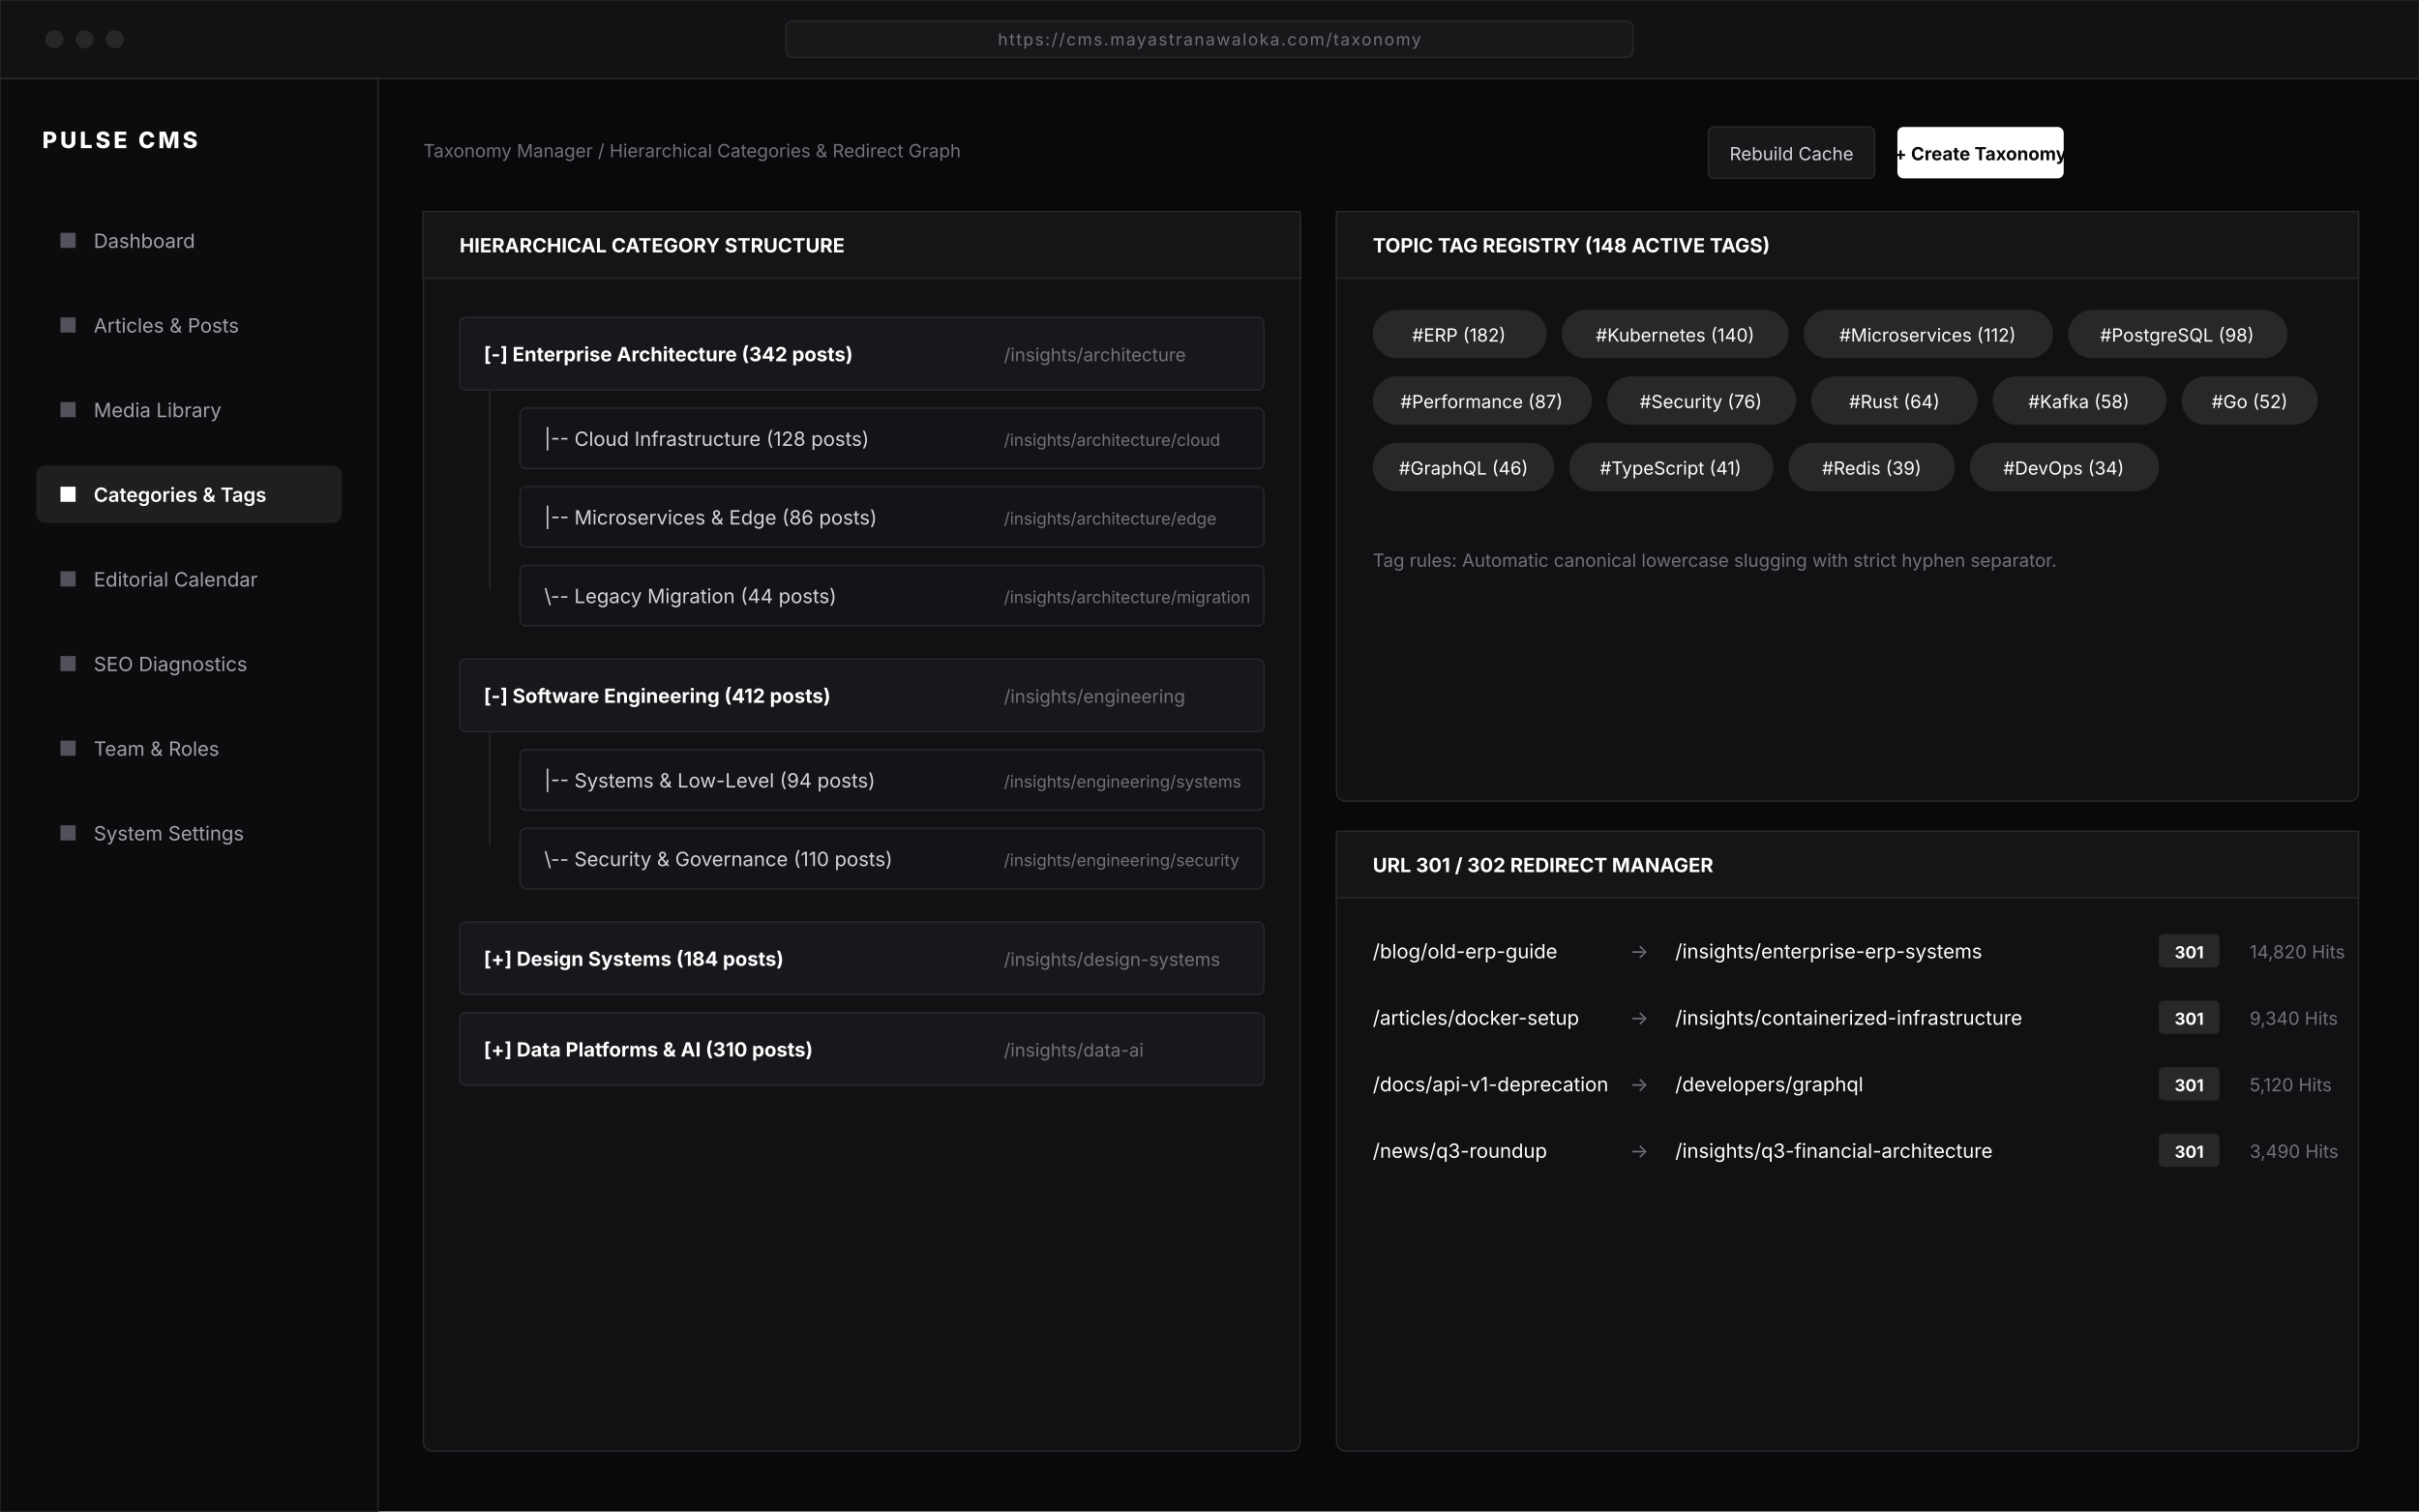
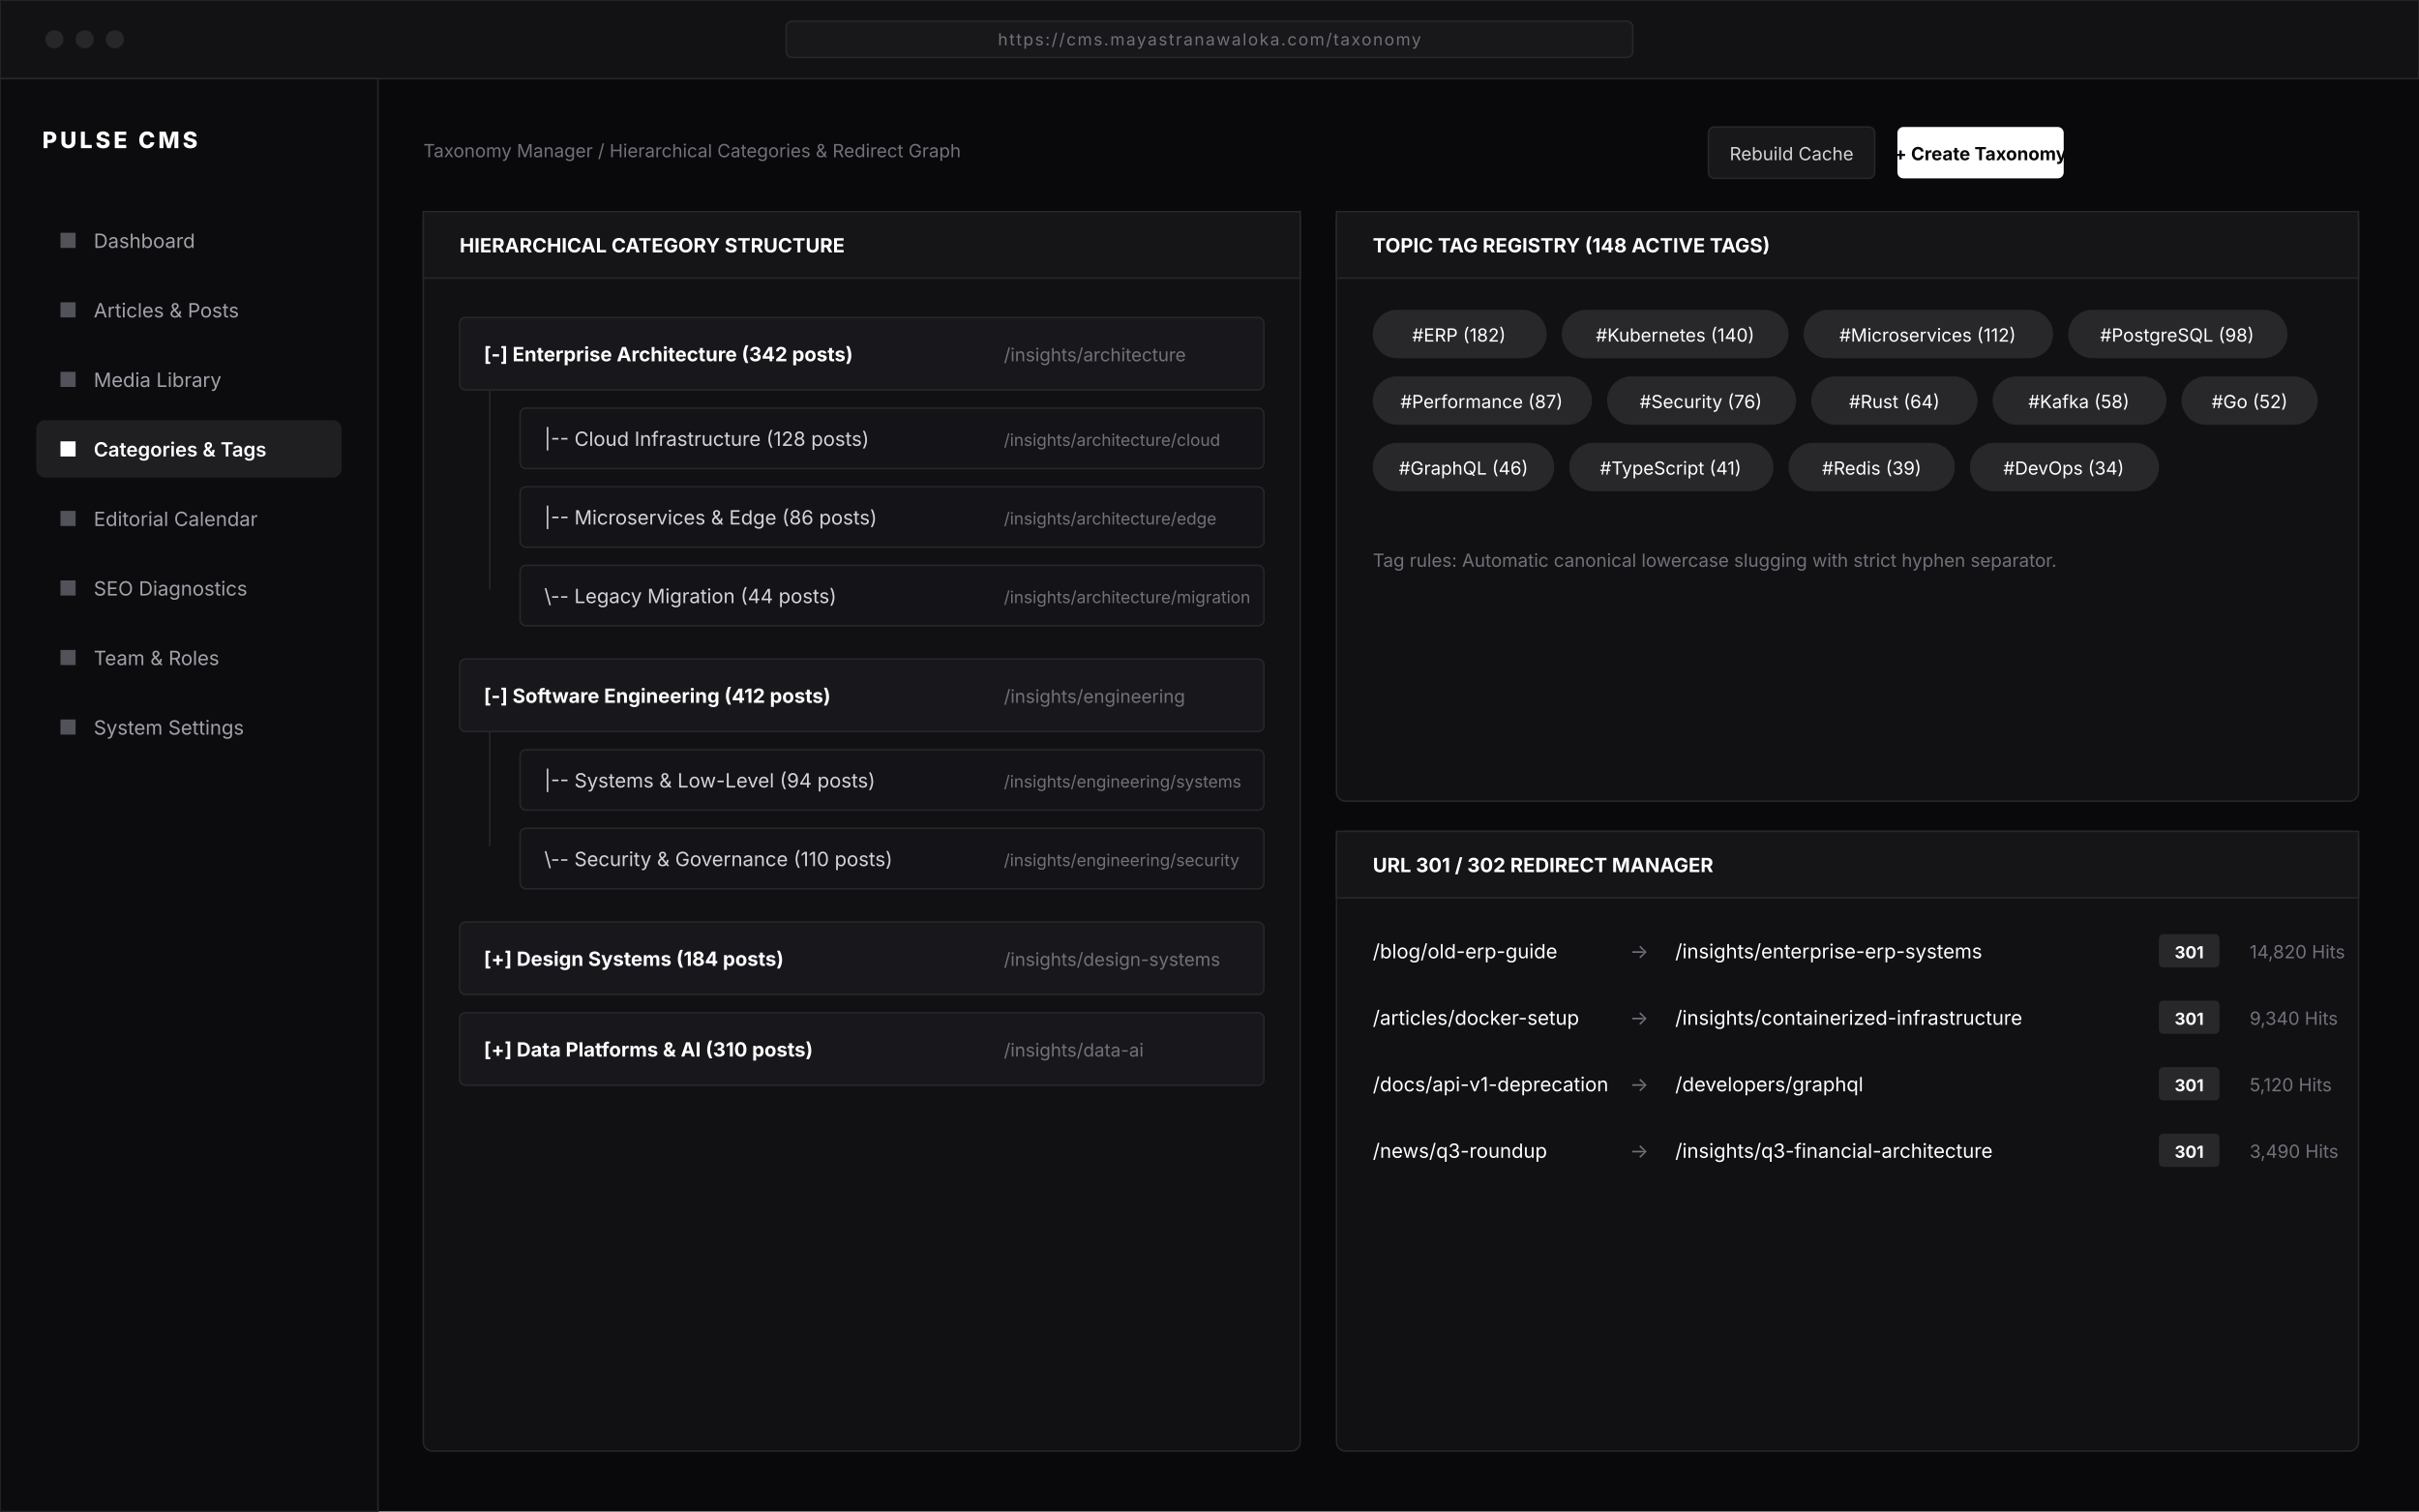
<svg xmlns="http://www.w3.org/2000/svg" viewBox="0 0 1600 1000" width="1600" height="1000" fill="none">
  <rect width="1600" height="1000" fill="#09090b" />
  <rect width="1600" height="52" fill="#121215" stroke="#27272a" stroke-width="1" />
  <circle cx="36" cy="26" r="6" fill="#27272a" />
  <circle cx="56" cy="26" r="6" fill="#27272a" />
  <circle cx="76" cy="26" r="6" fill="#27272a" />
  <rect x="520" y="14" width="560" height="24" rx="4" fill="#18181b" stroke="#27272a" stroke-width="1" />
  <text x="800" y="30" fill="#71717a" font-family="-apple-system, BlinkMacSystemFont, sans-serif" font-size="11" text-anchor="middle" letter-spacing="1">https://cms.mayastranawaloka.com/taxonomy</text>
  <rect x="0" y="52" width="250" height="948" fill="#0c0c0e" stroke="#27272a" stroke-width="1" />
  <text x="28" y="98" fill="#ffffff" font-family="-apple-system, BlinkMacSystemFont, sans-serif" font-size="15" font-weight="800" letter-spacing="2">PULSE CMS</text>
  <g transform="translate(24, 140)">
    <rect x="16" y="14" width="10" height="10" fill="#52525b" />
    <text x="38" y="24" fill="#a1a1aa" font-family="-apple-system, BlinkMacSystemFont, sans-serif" font-size="13">Dashboard</text>
-     <rect x="16" y="70" width="10" height="10" fill="#52525b" />
-     <text x="38" y="80" fill="#a1a1aa" font-family="-apple-system, BlinkMacSystemFont, sans-serif" font-size="13">Articles &amp; Posts</text>
-     <rect x="16" y="126" width="10" height="10" fill="#52525b" />
-     <text x="38" y="136" fill="#a1a1aa" font-family="-apple-system, BlinkMacSystemFont, sans-serif" font-size="13">Media Library</text>
-     <rect x="0" y="168" width="202" height="38" rx="6" fill="#ffffff" fill-opacity="0.08" />
-     <rect x="16" y="182" width="10" height="10" fill="#ffffff" />
-     <text x="38" y="192" fill="#ffffff" font-family="-apple-system, BlinkMacSystemFont, sans-serif" font-size="13" font-weight="600">Categories &amp; Tags</text>
-     <rect x="16" y="238" width="10" height="10" fill="#52525b" />
-     <text x="38" y="248" fill="#a1a1aa" font-family="-apple-system, BlinkMacSystemFont, sans-serif" font-size="13">Editorial Calendar</text>
-     <rect x="16" y="294" width="10" height="10" fill="#52525b" />
-     <text x="38" y="304" fill="#a1a1aa" font-family="-apple-system, BlinkMacSystemFont, sans-serif" font-size="13">SEO Diagnostics</text>
-     <rect x="16" y="350" width="10" height="10" fill="#52525b" />
-     <text x="38" y="360" fill="#a1a1aa" font-family="-apple-system, BlinkMacSystemFont, sans-serif" font-size="13">Team &amp; Roles</text>
-     <rect x="16" y="406" width="10" height="10" fill="#52525b" />
-     <text x="38" y="416" fill="#a1a1aa" font-family="-apple-system, BlinkMacSystemFont, sans-serif" font-size="13">System Settings</text>
+     <rect x="16" y="60" width="10" height="10" fill="#52525b" />
+     <text x="38" y="70" fill="#a1a1aa" font-family="-apple-system, BlinkMacSystemFont, sans-serif" font-size="13">Articles &amp; Posts</text>
+     <rect x="16" y="106" width="10" height="10" fill="#52525b" />
+     <text x="38" y="116" fill="#a1a1aa" font-family="-apple-system, BlinkMacSystemFont, sans-serif" font-size="13">Media Library</text>
+     <rect x="0" y="138" width="202" height="38" rx="6" fill="#ffffff" fill-opacity="0.08" />
+     <rect x="16" y="152" width="10" height="10" fill="#ffffff" />
+     <text x="38" y="162" fill="#ffffff" font-family="-apple-system, BlinkMacSystemFont, sans-serif" font-size="13" font-weight="600">Categories &amp; Tags</text>
+     <rect x="16" y="198" width="10" height="10" fill="#52525b" />
+     <text x="38" y="208" fill="#a1a1aa" font-family="-apple-system, BlinkMacSystemFont, sans-serif" font-size="13">Editorial Calendar</text>
+     <rect x="16" y="244" width="10" height="10" fill="#52525b" />
+     <text x="38" y="254" fill="#a1a1aa" font-family="-apple-system, BlinkMacSystemFont, sans-serif" font-size="13">SEO Diagnostics</text>
+     <rect x="16" y="290" width="10" height="10" fill="#52525b" />
+     <text x="38" y="300" fill="#a1a1aa" font-family="-apple-system, BlinkMacSystemFont, sans-serif" font-size="13">Team &amp; Roles</text>
+     <rect x="16" y="336" width="10" height="10" fill="#52525b" />
+     <text x="38" y="346" fill="#a1a1aa" font-family="-apple-system, BlinkMacSystemFont, sans-serif" font-size="13">System Settings</text>
  </g>
  <g transform="translate(280, 80)">
    <text x="0" y="24" fill="#71717a" font-family="-apple-system, BlinkMacSystemFont, sans-serif" font-size="12">Taxonomy Manager / Hierarchical Categories &amp; Redirect Graph</text>
    <rect x="850" y="4" width="110" height="34" rx="4" fill="#18181b" stroke="#27272a" stroke-width="1" />
    <text x="905" y="26" fill="#d4d4d8" font-family="-apple-system, BlinkMacSystemFont, sans-serif" font-size="12" text-anchor="middle">Rebuild Cache</text>
    <rect x="975" y="4" width="110" height="34" rx="4" fill="#ffffff" />
    <text x="1030" y="26" fill="#09090b" font-family="-apple-system, BlinkMacSystemFont, sans-serif" font-size="12" font-weight="700" text-anchor="middle">+ Create Taxonomy</text>
  </g>
  <g transform="translate(280, 140)">
    <g transform="translate(0, 0)">
      <rect x="0" y="0" width="580" height="820" rx="6" fill="#111114" stroke="#27272a" stroke-width="1" />
      <rect x="0" y="0" width="580" height="44" fill="#151518" stroke="#27272a" stroke-width="1" />
      <text x="24" y="27" fill="#ffffff" font-family="-apple-system, BlinkMacSystemFont, sans-serif" font-size="13" font-weight="700">HIERARCHICAL CATEGORY STRUCTURE</text>
      <g transform="translate(24, 70)">
        <rect x="0" y="0" width="532" height="48" rx="4" fill="#18181c" stroke="#27272a" stroke-width="1" />
        <text x="16" y="29" fill="#ffffff" font-family="-apple-system, BlinkMacSystemFont, sans-serif" font-size="13" font-weight="700">[-] Enterprise Architecture (342 posts)</text>
        <text x="360" y="29" fill="#71717a" font-family="-apple-system, BlinkMacSystemFont, sans-serif" font-size="12">/insights/architecture</text>
        <line x1="20" y1="48" x2="20" y2="180" stroke="#27272a" stroke-width="1" />
        <rect x="40" y="60" width="492" height="40" rx="4" fill="#141418" stroke="#27272a" stroke-width="1" />
        <text x="56" y="85" fill="#d4d4d8" font-family="-apple-system, BlinkMacSystemFont, sans-serif" font-size="13">|-- Cloud Infrastructure (128 posts)</text>
        <text x="360" y="85" fill="#71717a" font-family="-apple-system, BlinkMacSystemFont, sans-serif" font-size="11">/insights/architecture/cloud</text>
        <rect x="40" y="112" width="492" height="40" rx="4" fill="#141418" stroke="#27272a" stroke-width="1" />
        <text x="56" y="137" fill="#d4d4d8" font-family="-apple-system, BlinkMacSystemFont, sans-serif" font-size="13">|-- Microservices &amp; Edge (86 posts)</text>
        <text x="360" y="137" fill="#71717a" font-family="-apple-system, BlinkMacSystemFont, sans-serif" font-size="11">/insights/architecture/edge</text>
        <rect x="40" y="164" width="492" height="40" rx="4" fill="#141418" stroke="#27272a" stroke-width="1" />
        <text x="56" y="189" fill="#d4d4d8" font-family="-apple-system, BlinkMacSystemFont, sans-serif" font-size="13">\-- Legacy Migration (44 posts)</text>
        <text x="360" y="189" fill="#71717a" font-family="-apple-system, BlinkMacSystemFont, sans-serif" font-size="11">/insights/architecture/migration</text>
        <rect x="0" y="226" width="532" height="48" rx="4" fill="#18181c" stroke="#27272a" stroke-width="1" />
        <text x="16" y="255" fill="#ffffff" font-family="-apple-system, BlinkMacSystemFont, sans-serif" font-size="13" font-weight="700">[-] Software Engineering (412 posts)</text>
        <text x="360" y="255" fill="#71717a" font-family="-apple-system, BlinkMacSystemFont, sans-serif" font-size="12">/insights/engineering</text>
        <line x1="20" y1="274" x2="20" y2="350" stroke="#27272a" stroke-width="1" />
        <rect x="40" y="286" width="492" height="40" rx="4" fill="#141418" stroke="#27272a" stroke-width="1" />
        <text x="56" y="311" fill="#d4d4d8" font-family="-apple-system, BlinkMacSystemFont, sans-serif" font-size="13">|-- Systems &amp; Low-Level (94 posts)</text>
        <text x="360" y="311" fill="#71717a" font-family="-apple-system, BlinkMacSystemFont, sans-serif" font-size="11">/insights/engineering/systems</text>
        <rect x="40" y="338" width="492" height="40" rx="4" fill="#141418" stroke="#27272a" stroke-width="1" />
        <text x="56" y="363" fill="#d4d4d8" font-family="-apple-system, BlinkMacSystemFont, sans-serif" font-size="13">\-- Security &amp; Governance (110 posts)</text>
        <text x="360" y="363" fill="#71717a" font-family="-apple-system, BlinkMacSystemFont, sans-serif" font-size="11">/insights/engineering/security</text>
        <rect x="0" y="400" width="532" height="48" rx="4" fill="#18181c" stroke="#27272a" stroke-width="1" />
        <text x="16" y="429" fill="#ffffff" font-family="-apple-system, BlinkMacSystemFont, sans-serif" font-size="13" font-weight="700">[+] Design Systems (184 posts)</text>
        <text x="360" y="429" fill="#71717a" font-family="-apple-system, BlinkMacSystemFont, sans-serif" font-size="12">/insights/design-systems</text>
        <rect x="0" y="460" width="532" height="48" rx="4" fill="#18181c" stroke="#27272a" stroke-width="1" />
        <text x="16" y="489" fill="#ffffff" font-family="-apple-system, BlinkMacSystemFont, sans-serif" font-size="13" font-weight="700">[+] Data Platforms &amp; AI (310 posts)</text>
        <text x="360" y="489" fill="#71717a" font-family="-apple-system, BlinkMacSystemFont, sans-serif" font-size="12">/insights/data-ai</text>
      </g>
    </g>
    <g transform="translate(604, 0)">
      <rect x="0" y="0" width="676" height="390" rx="6" fill="#111114" stroke="#27272a" stroke-width="1" />
      <rect x="0" y="0" width="676" height="44" fill="#151518" stroke="#27272a" stroke-width="1" />
      <text x="24" y="27" fill="#ffffff" font-family="-apple-system, BlinkMacSystemFont, sans-serif" font-size="13" font-weight="700">TOPIC TAG REGISTRY (148 ACTIVE TAGS)</text>
      <g transform="translate(24, 65)">
        <rect x="0" y="0" width="115" height="32" rx="16" fill="#ffffff" fill-opacity="0.1" />
        <text x="57" y="21" fill="#ffffff" font-family="-apple-system, BlinkMacSystemFont, sans-serif" font-size="12" text-anchor="middle">#ERP (182)</text>
        <rect x="125" y="0" width="150" height="32" rx="16" fill="#ffffff" fill-opacity="0.1" />
        <text x="200" y="21" fill="#ffffff" font-family="-apple-system, BlinkMacSystemFont, sans-serif" font-size="12" text-anchor="middle">#Kubernetes (140)</text>
        <rect x="285" y="0" width="165" height="32" rx="16" fill="#ffffff" fill-opacity="0.1" />
        <text x="367" y="21" fill="#ffffff" font-family="-apple-system, BlinkMacSystemFont, sans-serif" font-size="12" text-anchor="middle">#Microservices (112)</text>
        <rect x="460" y="0" width="145" height="32" rx="16" fill="#ffffff" fill-opacity="0.1" />
        <text x="532" y="21" fill="#ffffff" font-family="-apple-system, BlinkMacSystemFont, sans-serif" font-size="12" text-anchor="middle">#PostgreSQL (98)</text>
        <rect x="0" y="44" width="145" height="32" rx="16" fill="#ffffff" fill-opacity="0.1" />
        <text x="72" y="65" fill="#ffffff" font-family="-apple-system, BlinkMacSystemFont, sans-serif" font-size="12" text-anchor="middle">#Performance (87)</text>
        <rect x="155" y="44" width="125" height="32" rx="16" fill="#ffffff" fill-opacity="0.1" />
        <text x="217" y="65" fill="#ffffff" font-family="-apple-system, BlinkMacSystemFont, sans-serif" font-size="12" text-anchor="middle">#Security (76)</text>
        <rect x="290" y="44" width="110" height="32" rx="16" fill="#ffffff" fill-opacity="0.1" />
        <text x="345" y="65" fill="#ffffff" font-family="-apple-system, BlinkMacSystemFont, sans-serif" font-size="12" text-anchor="middle">#Rust (64)</text>
        <rect x="410" y="44" width="115" height="32" rx="16" fill="#ffffff" fill-opacity="0.1" />
        <text x="467" y="65" fill="#ffffff" font-family="-apple-system, BlinkMacSystemFont, sans-serif" font-size="12" text-anchor="middle">#Kafka (58)</text>
        <rect x="535" y="44" width="90" height="32" rx="16" fill="#ffffff" fill-opacity="0.1" />
        <text x="580" y="65" fill="#ffffff" font-family="-apple-system, BlinkMacSystemFont, sans-serif" font-size="12" text-anchor="middle">#Go (52)</text>
        <rect x="0" y="88" width="120" height="32" rx="16" fill="#ffffff" fill-opacity="0.1" />
        <text x="60" y="109" fill="#ffffff" font-family="-apple-system, BlinkMacSystemFont, sans-serif" font-size="12" text-anchor="middle">#GraphQL (46)</text>
        <rect x="130" y="88" width="135" height="32" rx="16" fill="#ffffff" fill-opacity="0.1" />
        <text x="197" y="109" fill="#ffffff" font-family="-apple-system, BlinkMacSystemFont, sans-serif" font-size="12" text-anchor="middle">#TypeScript (41)</text>
        <rect x="275" y="88" width="110" height="32" rx="16" fill="#ffffff" fill-opacity="0.1" />
        <text x="330" y="109" fill="#ffffff" font-family="-apple-system, BlinkMacSystemFont, sans-serif" font-size="12" text-anchor="middle">#Redis (39)</text>
        <rect x="395" y="88" width="125" height="32" rx="16" fill="#ffffff" fill-opacity="0.1" />
        <text x="457" y="109" fill="#ffffff" font-family="-apple-system, BlinkMacSystemFont, sans-serif" font-size="12" text-anchor="middle">#DevOps (34)</text>
        <text x="0" y="170" fill="#71717a" font-family="-apple-system, BlinkMacSystemFont, sans-serif" font-size="12">Tag rules: Automatic canonical lowercase slugging with strict hyphen separator.</text>
      </g>
      <g transform="translate(0, 410)">
        <rect x="0" y="0" width="676" height="410" rx="6" fill="#111114" stroke="#27272a" stroke-width="1" />
        <rect x="0" y="0" width="676" height="44" fill="#151518" stroke="#27272a" stroke-width="1" />
        <text x="24" y="27" fill="#ffffff" font-family="-apple-system, BlinkMacSystemFont, sans-serif" font-size="13" font-weight="700">URL 301 / 302 REDIRECT MANAGER</text>
        <g transform="translate(24, 60)">
          <text x="0" y="24" fill="#ffffff" font-family="-apple-system, BlinkMacSystemFont, sans-serif" font-size="13">/blog/old-erp-guide</text>
          <text x="170" y="24" fill="#71717a" font-family="-apple-system, BlinkMacSystemFont, sans-serif" font-size="13">-&gt;</text>
          <text x="200" y="24" fill="#ffffff" font-family="-apple-system, BlinkMacSystemFont, sans-serif" font-size="13">/insights/enterprise-erp-systems</text>
          <rect x="520" y="8" width="40" height="22" rx="3" fill="#ffffff" fill-opacity="0.1" />
          <text x="540" y="24" fill="#ffffff" font-family="-apple-system, BlinkMacSystemFont, sans-serif" font-size="11" font-weight="700" text-anchor="middle">301</text>
          <text x="580" y="24" fill="#71717a" font-family="-apple-system, BlinkMacSystemFont, sans-serif" font-size="12">14,820 Hits</text>
          <text x="0" y="68" fill="#ffffff" font-family="-apple-system, BlinkMacSystemFont, sans-serif" font-size="13">/articles/docker-setup</text>
          <text x="170" y="68" fill="#71717a" font-family="-apple-system, BlinkMacSystemFont, sans-serif" font-size="13">-&gt;</text>
          <text x="200" y="68" fill="#ffffff" font-family="-apple-system, BlinkMacSystemFont, sans-serif" font-size="13">/insights/containerized-infrastructure</text>
          <rect x="520" y="52" width="40" height="22" rx="3" fill="#ffffff" fill-opacity="0.1" />
          <text x="540" y="68" fill="#ffffff" font-family="-apple-system, BlinkMacSystemFont, sans-serif" font-size="11" font-weight="700" text-anchor="middle">301</text>
          <text x="580" y="68" fill="#71717a" font-family="-apple-system, BlinkMacSystemFont, sans-serif" font-size="12">9,340 Hits</text>
          <text x="0" y="112" fill="#ffffff" font-family="-apple-system, BlinkMacSystemFont, sans-serif" font-size="13">/docs/api-v1-deprecation</text>
          <text x="170" y="112" fill="#71717a" font-family="-apple-system, BlinkMacSystemFont, sans-serif" font-size="13">-&gt;</text>
          <text x="200" y="112" fill="#ffffff" font-family="-apple-system, BlinkMacSystemFont, sans-serif" font-size="13">/developers/graphql</text>
          <rect x="520" y="96" width="40" height="22" rx="3" fill="#ffffff" fill-opacity="0.1" />
          <text x="540" y="112" fill="#ffffff" font-family="-apple-system, BlinkMacSystemFont, sans-serif" font-size="11" font-weight="700" text-anchor="middle">301</text>
          <text x="580" y="112" fill="#71717a" font-family="-apple-system, BlinkMacSystemFont, sans-serif" font-size="12">5,120 Hits</text>
          <text x="0" y="156" fill="#ffffff" font-family="-apple-system, BlinkMacSystemFont, sans-serif" font-size="13">/news/q3-roundup</text>
          <text x="170" y="156" fill="#71717a" font-family="-apple-system, BlinkMacSystemFont, sans-serif" font-size="13">-&gt;</text>
          <text x="200" y="156" fill="#ffffff" font-family="-apple-system, BlinkMacSystemFont, sans-serif" font-size="13">/insights/q3-financial-architecture</text>
          <rect x="520" y="140" width="40" height="22" rx="3" fill="#ffffff" fill-opacity="0.1" />
          <text x="540" y="156" fill="#ffffff" font-family="-apple-system, BlinkMacSystemFont, sans-serif" font-size="11" font-weight="700" text-anchor="middle">301</text>
          <text x="580" y="156" fill="#71717a" font-family="-apple-system, BlinkMacSystemFont, sans-serif" font-size="12">3,490 Hits</text>
        </g>
      </g>
    </g>
  </g>
</svg>
